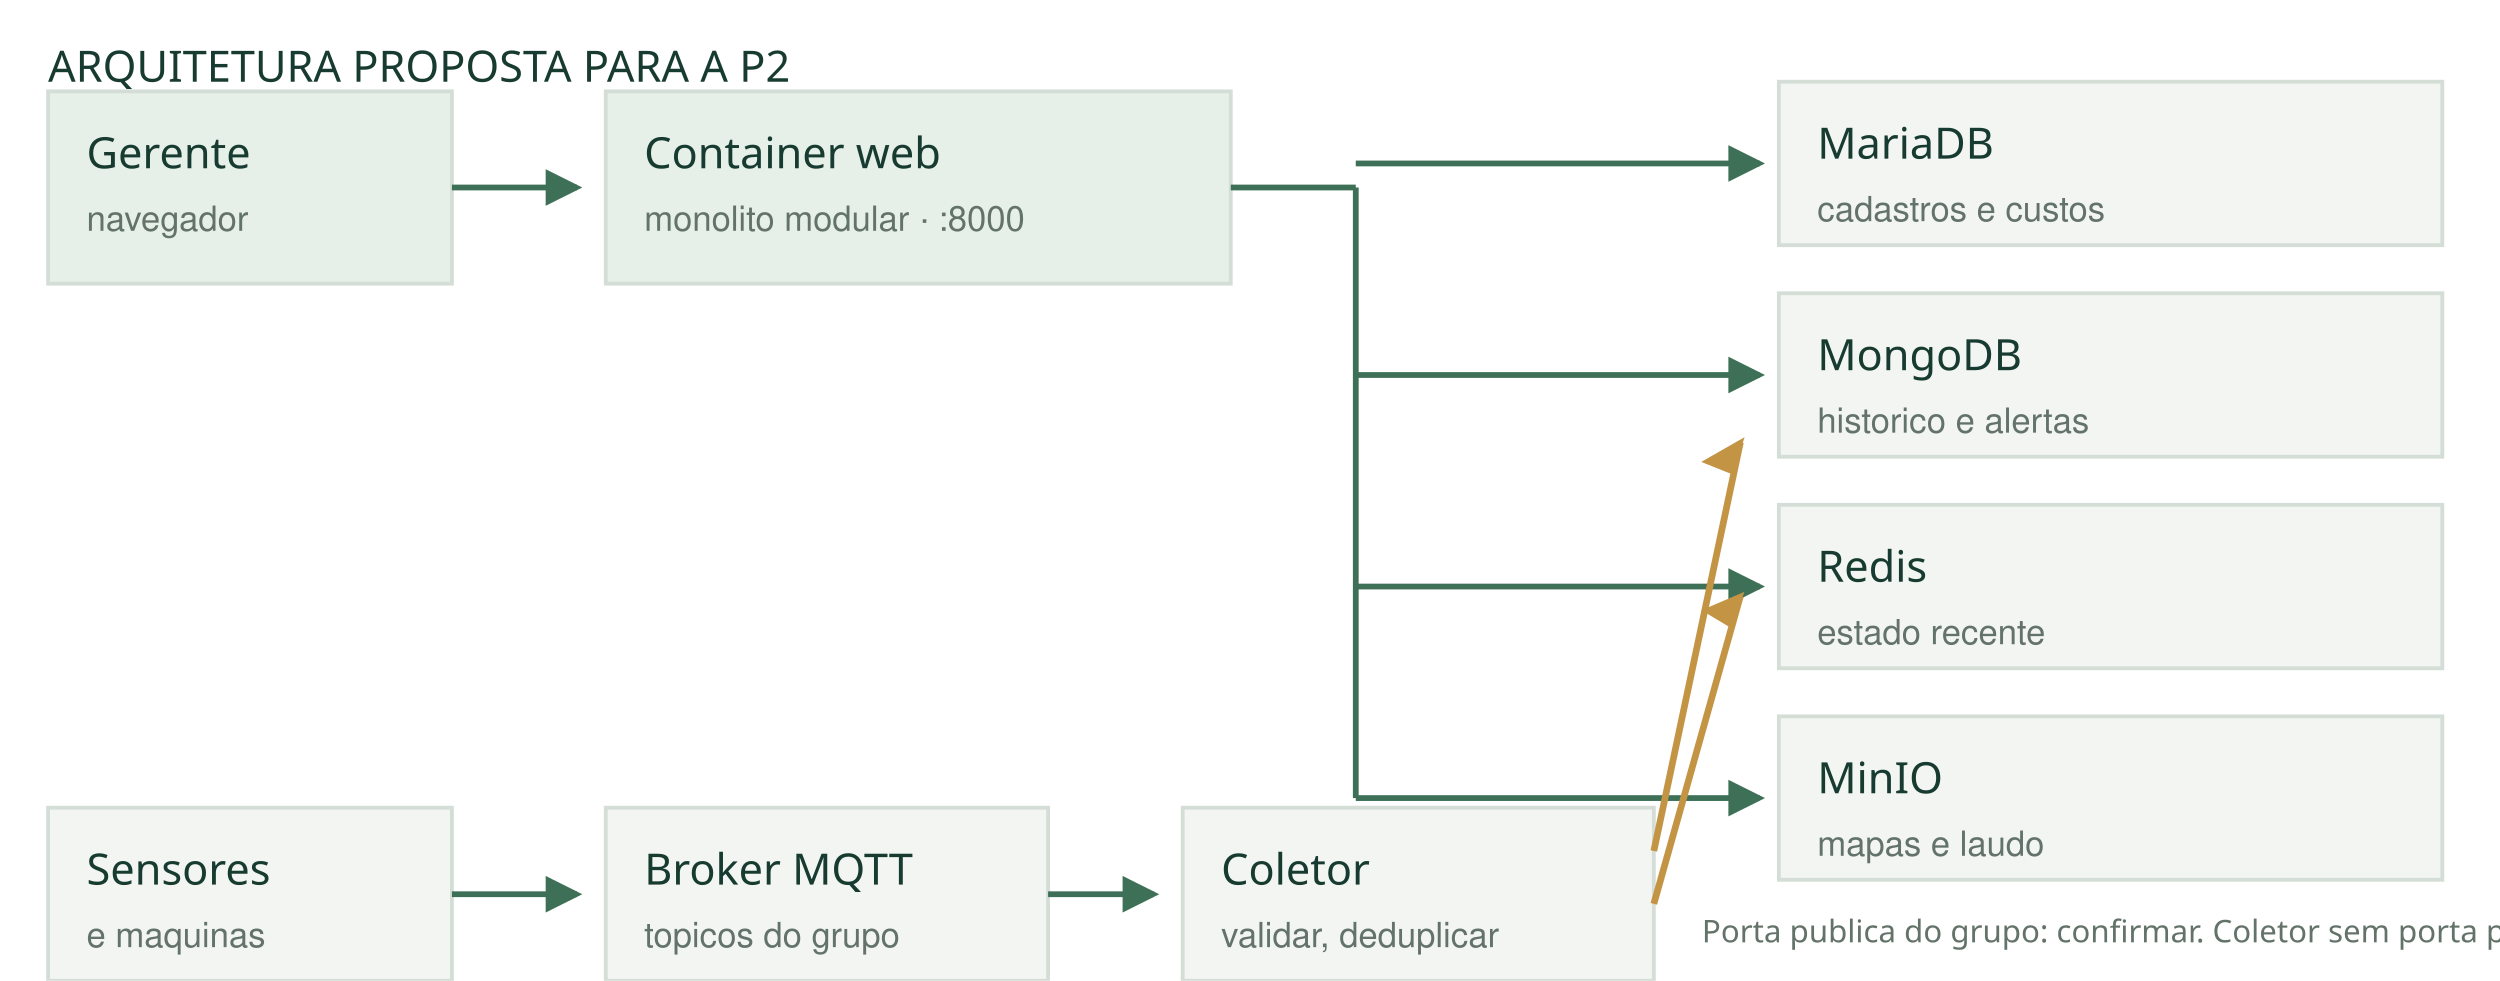
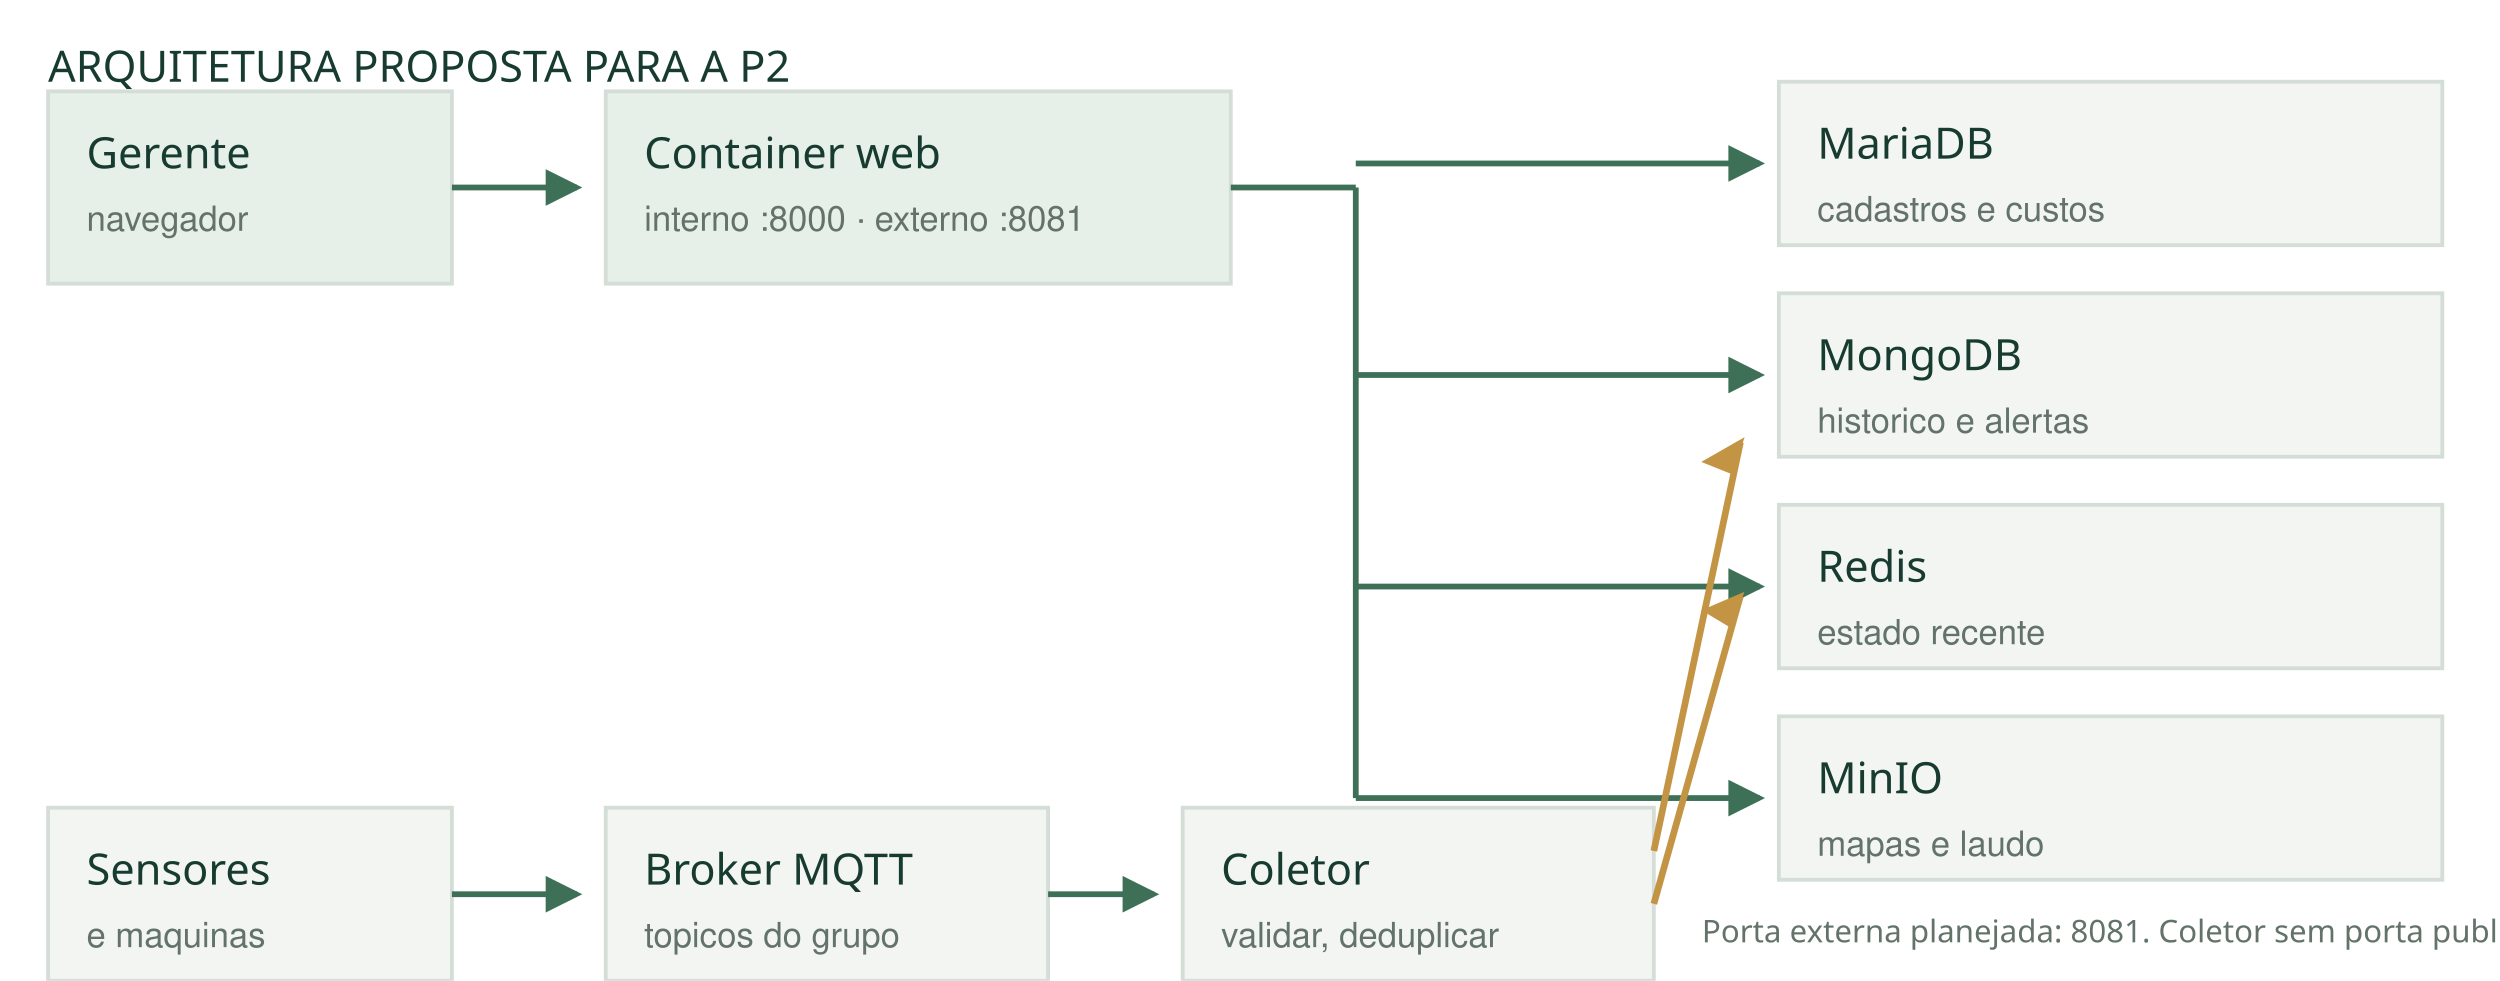
<svg xmlns="http://www.w3.org/2000/svg" width="520" height="204" preserveAspectRatio="xMinYMin meet" viewBox="0 0 520 204" version="1.0" fill-rule="evenodd">
  <clipPath id="clip">
    <rect x="0" y="0" width="520" height="204" />
  </clipPath>
  <g id="group" transform="scale(1,-1) translate(0,-204)" style="clip-path: url(#clip)">
    <g transform="">
      <text x="10" y="187" style="font-family: Helvetica-Bold; font-size: 9px;fill: rgb(9%,23%,19%); stroke:none;" transform="translate(0,374) scale(1,-1)">ARQUITETURA PROPOSTA PARA A P2</text>
      <rect x="10" y="145" width="84" height="40" style="stroke: rgb(83%,87%,84%); stroke-linecap: butt; stroke-width: 0.8; fill: rgb(90%,94%,91%); fill-rule: evenodd;" />
      <text x="18" y="169" style="font-family: Helvetica-Bold; font-size: 9px;fill: rgb(9%,23%,19%); stroke:none;" transform="translate(0,338) scale(1,-1)">Gerente</text>
      <text x="18" y="156.0" style="font-family: Helvetica; font-size: 7.2px;fill: rgb(39%,45%,41%); stroke:none;" transform="translate(0,312) scale(1,-1)">navegador</text>
      <rect x="126" y="145" width="130" height="40" style="stroke: rgb(83%,87%,84%); stroke-linecap: butt; stroke-width: 0.8; fill: rgb(90%,94%,91%); fill-rule: evenodd;" />
      <text x="134" y="169" style="font-family: Helvetica-Bold; font-size: 9px;fill: rgb(9%,23%,19%); stroke:none;" transform="translate(0,338) scale(1,-1)">Container web</text>
-       <text x="134" y="156.0" style="font-family: Helvetica; font-size: 7.2px;fill: rgb(39%,45%,41%); stroke:none;" transform="translate(0,312) scale(1,-1)">monolito modular · :8000</text>
+       <text x="134" y="156.0" style="font-family: Helvetica; font-size: 7.2px;fill: rgb(39%,45%,41%); stroke:none;" transform="translate(0,312) scale(1,-1)">interno :8000 · externo :8081</text>
      <rect x="370" y="153" width="138" height="34" style="stroke: rgb(83%,87%,84%); stroke-linecap: butt; stroke-width: 0.8; fill: rgb(95%,96%,95%); fill-rule: evenodd;" />
      <text x="378" y="171" style="font-family: Helvetica-Bold; font-size: 9px;fill: rgb(9%,23%,19%); stroke:none;" transform="translate(0,342) scale(1,-1)">MariaDB</text>
      <text x="378" y="158.0" style="font-family: Helvetica; font-size: 7.2px;fill: rgb(39%,45%,41%); stroke:none;" transform="translate(0,316) scale(1,-1)">cadastros e custos</text>
      <rect x="370" y="109" width="138" height="34" style="stroke: rgb(83%,87%,84%); stroke-linecap: butt; stroke-width: 0.8; fill: rgb(95%,96%,95%); fill-rule: evenodd;" />
      <text x="378" y="127" style="font-family: Helvetica-Bold; font-size: 9px;fill: rgb(9%,23%,19%); stroke:none;" transform="translate(0,254) scale(1,-1)">MongoDB</text>
      <text x="378" y="114.0" style="font-family: Helvetica; font-size: 7.2px;fill: rgb(39%,45%,41%); stroke:none;" transform="translate(0,228) scale(1,-1)">historico e alertas</text>
      <rect x="370" y="65" width="138" height="34" style="stroke: rgb(83%,87%,84%); stroke-linecap: butt; stroke-width: 0.8; fill: rgb(95%,96%,95%); fill-rule: evenodd;" />
      <text x="378" y="83" style="font-family: Helvetica-Bold; font-size: 9px;fill: rgb(9%,23%,19%); stroke:none;" transform="translate(0,166) scale(1,-1)">Redis</text>
      <text x="378" y="70.0" style="font-family: Helvetica; font-size: 7.2px;fill: rgb(39%,45%,41%); stroke:none;" transform="translate(0,140) scale(1,-1)">estado recente</text>
      <rect x="370" y="21" width="138" height="34" style="stroke: rgb(83%,87%,84%); stroke-linecap: butt; stroke-width: 0.8; fill: rgb(95%,96%,95%); fill-rule: evenodd;" />
      <text x="378" y="39" style="font-family: Helvetica-Bold; font-size: 9px;fill: rgb(9%,23%,19%); stroke:none;" transform="translate(0,78) scale(1,-1)">MinIO</text>
      <text x="378" y="26.0" style="font-family: Helvetica; font-size: 7.2px;fill: rgb(39%,45%,41%); stroke:none;" transform="translate(0,52) scale(1,-1)">mapas e laudo</text>
      <rect x="10" y="0" width="84" height="36" style="stroke: rgb(83%,87%,84%); stroke-linecap: butt; stroke-width: 0.8; fill: rgb(95%,96%,95%); fill-rule: evenodd;" />
      <text x="18" y="20" style="font-family: Helvetica-Bold; font-size: 9px;fill: rgb(9%,23%,19%); stroke:none;" transform="translate(0,40) scale(1,-1)">Sensores</text>
      <text x="18" y="7.0" style="font-family: Helvetica; font-size: 7.2px;fill: rgb(39%,45%,41%); stroke:none;" transform="translate(0,14) scale(1,-1)">e maquinas</text>
      <rect x="126" y="0" width="92" height="36" style="stroke: rgb(83%,87%,84%); stroke-linecap: butt; stroke-width: 0.8; fill: rgb(95%,96%,95%); fill-rule: evenodd;" />
      <text x="134" y="20" style="font-family: Helvetica-Bold; font-size: 9px;fill: rgb(9%,23%,19%); stroke:none;" transform="translate(0,40) scale(1,-1)">Broker MQTT</text>
      <text x="134" y="7.0" style="font-family: Helvetica; font-size: 7.2px;fill: rgb(39%,45%,41%); stroke:none;" transform="translate(0,14) scale(1,-1)">topicos do grupo</text>
      <rect x="246" y="0" width="98" height="36" style="stroke: rgb(83%,87%,84%); stroke-linecap: butt; stroke-width: 0.8; fill: rgb(95%,96%,95%); fill-rule: evenodd;" />
      <text x="254" y="20" style="font-family: Helvetica-Bold; font-size: 9px;fill: rgb(9%,23%,19%); stroke:none;" transform="translate(0,40) scale(1,-1)">Coletor</text>
      <text x="254" y="7.0" style="font-family: Helvetica; font-size: 7.2px;fill: rgb(39%,45%,41%); stroke:none;" transform="translate(0,14) scale(1,-1)">validar, deduplicar</text>
      <path d="M 94,165 L 120,165 Z" style="stroke: rgb(24%,44%,34%); stroke-linecap: butt; stroke-width: 1.2;" />
      <polygon points="120 165, 114 168, 114 162" style="stroke: rgb(24%,44%,34%); stroke-linecap: butt; stroke-width: 1; fill: rgb(24%,44%,34%); fill-rule: evenodd;" />
      <path d="M 256,165 L 282,165 Z" style="stroke: rgb(24%,44%,34%); stroke-linecap: butt; stroke-width: 1.2;" />
      <path d="M 282,38 L 282,165 Z" style="stroke: rgb(24%,44%,34%); stroke-linecap: butt; stroke-width: 1.2;" />
      <path d="M 282,170 L 366,170 Z" style="stroke: rgb(24%,44%,34%); stroke-linecap: butt; stroke-width: 1.2;" />
      <polygon points="366 170, 360 173, 360 167" style="stroke: rgb(24%,44%,34%); stroke-linecap: butt; stroke-width: 1; fill: rgb(24%,44%,34%); fill-rule: evenodd;" />
      <path d="M 282,126 L 366,126 Z" style="stroke: rgb(24%,44%,34%); stroke-linecap: butt; stroke-width: 1.2;" />
      <polygon points="366 126, 360 129, 360 123" style="stroke: rgb(24%,44%,34%); stroke-linecap: butt; stroke-width: 1; fill: rgb(24%,44%,34%); fill-rule: evenodd;" />
      <path d="M 282,82 L 366,82 Z" style="stroke: rgb(24%,44%,34%); stroke-linecap: butt; stroke-width: 1.2;" />
      <polygon points="366 82, 360 85, 360 79" style="stroke: rgb(24%,44%,34%); stroke-linecap: butt; stroke-width: 1; fill: rgb(24%,44%,34%); fill-rule: evenodd;" />
      <path d="M 282,38 L 366,38 Z" style="stroke: rgb(24%,44%,34%); stroke-linecap: butt; stroke-width: 1.2;" />
      <polygon points="366 38, 360 41, 360 35" style="stroke: rgb(24%,44%,34%); stroke-linecap: butt; stroke-width: 1; fill: rgb(24%,44%,34%); fill-rule: evenodd;" />
      <path d="M 94,18 L 120,18 Z" style="stroke: rgb(24%,44%,34%); stroke-linecap: butt; stroke-width: 1.2;" />
      <polygon points="120 18, 114 21, 114 15" style="stroke: rgb(24%,44%,34%); stroke-linecap: butt; stroke-width: 1; fill: rgb(24%,44%,34%); fill-rule: evenodd;" />
      <path d="M 218,18 L 240,18 Z" style="stroke: rgb(24%,44%,34%); stroke-linecap: butt; stroke-width: 1.2;" />
      <polygon points="240 18, 234 21, 234 15" style="stroke: rgb(24%,44%,34%); stroke-linecap: butt; stroke-width: 1; fill: rgb(24%,44%,34%); fill-rule: evenodd;" />
      <path d="M 344,27 L 362,112 Z" style="stroke: rgb(77%,58%,27%); stroke-linecap: butt; stroke-width: 1.4;" />
      <polygon points="362 112, 355 108, 360 106" style="stroke: rgb(77%,58%,27%); stroke-linecap: butt; stroke-width: 1; fill: rgb(77%,58%,27%); fill-rule: evenodd;" />
      <path d="M 344,16 L 362,80 Z" style="stroke: rgb(77%,58%,27%); stroke-linecap: butt; stroke-width: 1.4;" />
      <polygon points="362 80, 355 77, 360 74" style="stroke: rgb(77%,58%,27%); stroke-linecap: butt; stroke-width: 1; fill: rgb(77%,58%,27%); fill-rule: evenodd;" />
-       <text x="354" y="8" style="font-family: Helvetica-Oblique; font-size: 6.5px;fill: rgb(39%,45%,41%); stroke:none;" transform="translate(0,16) scale(1,-1)">Porta publica do grupo: confirmar. Coletor sem porta publica.</text>
+       <text x="354" y="8" style="font-family: Helvetica-Oblique; font-size: 6.5px;fill: rgb(39%,45%,41%); stroke:none;" transform="translate(0,16) scale(1,-1)">Porta externa planejada: 8081. Coletor sem porta publica.</text>
    </g>
  </g>
</svg>
